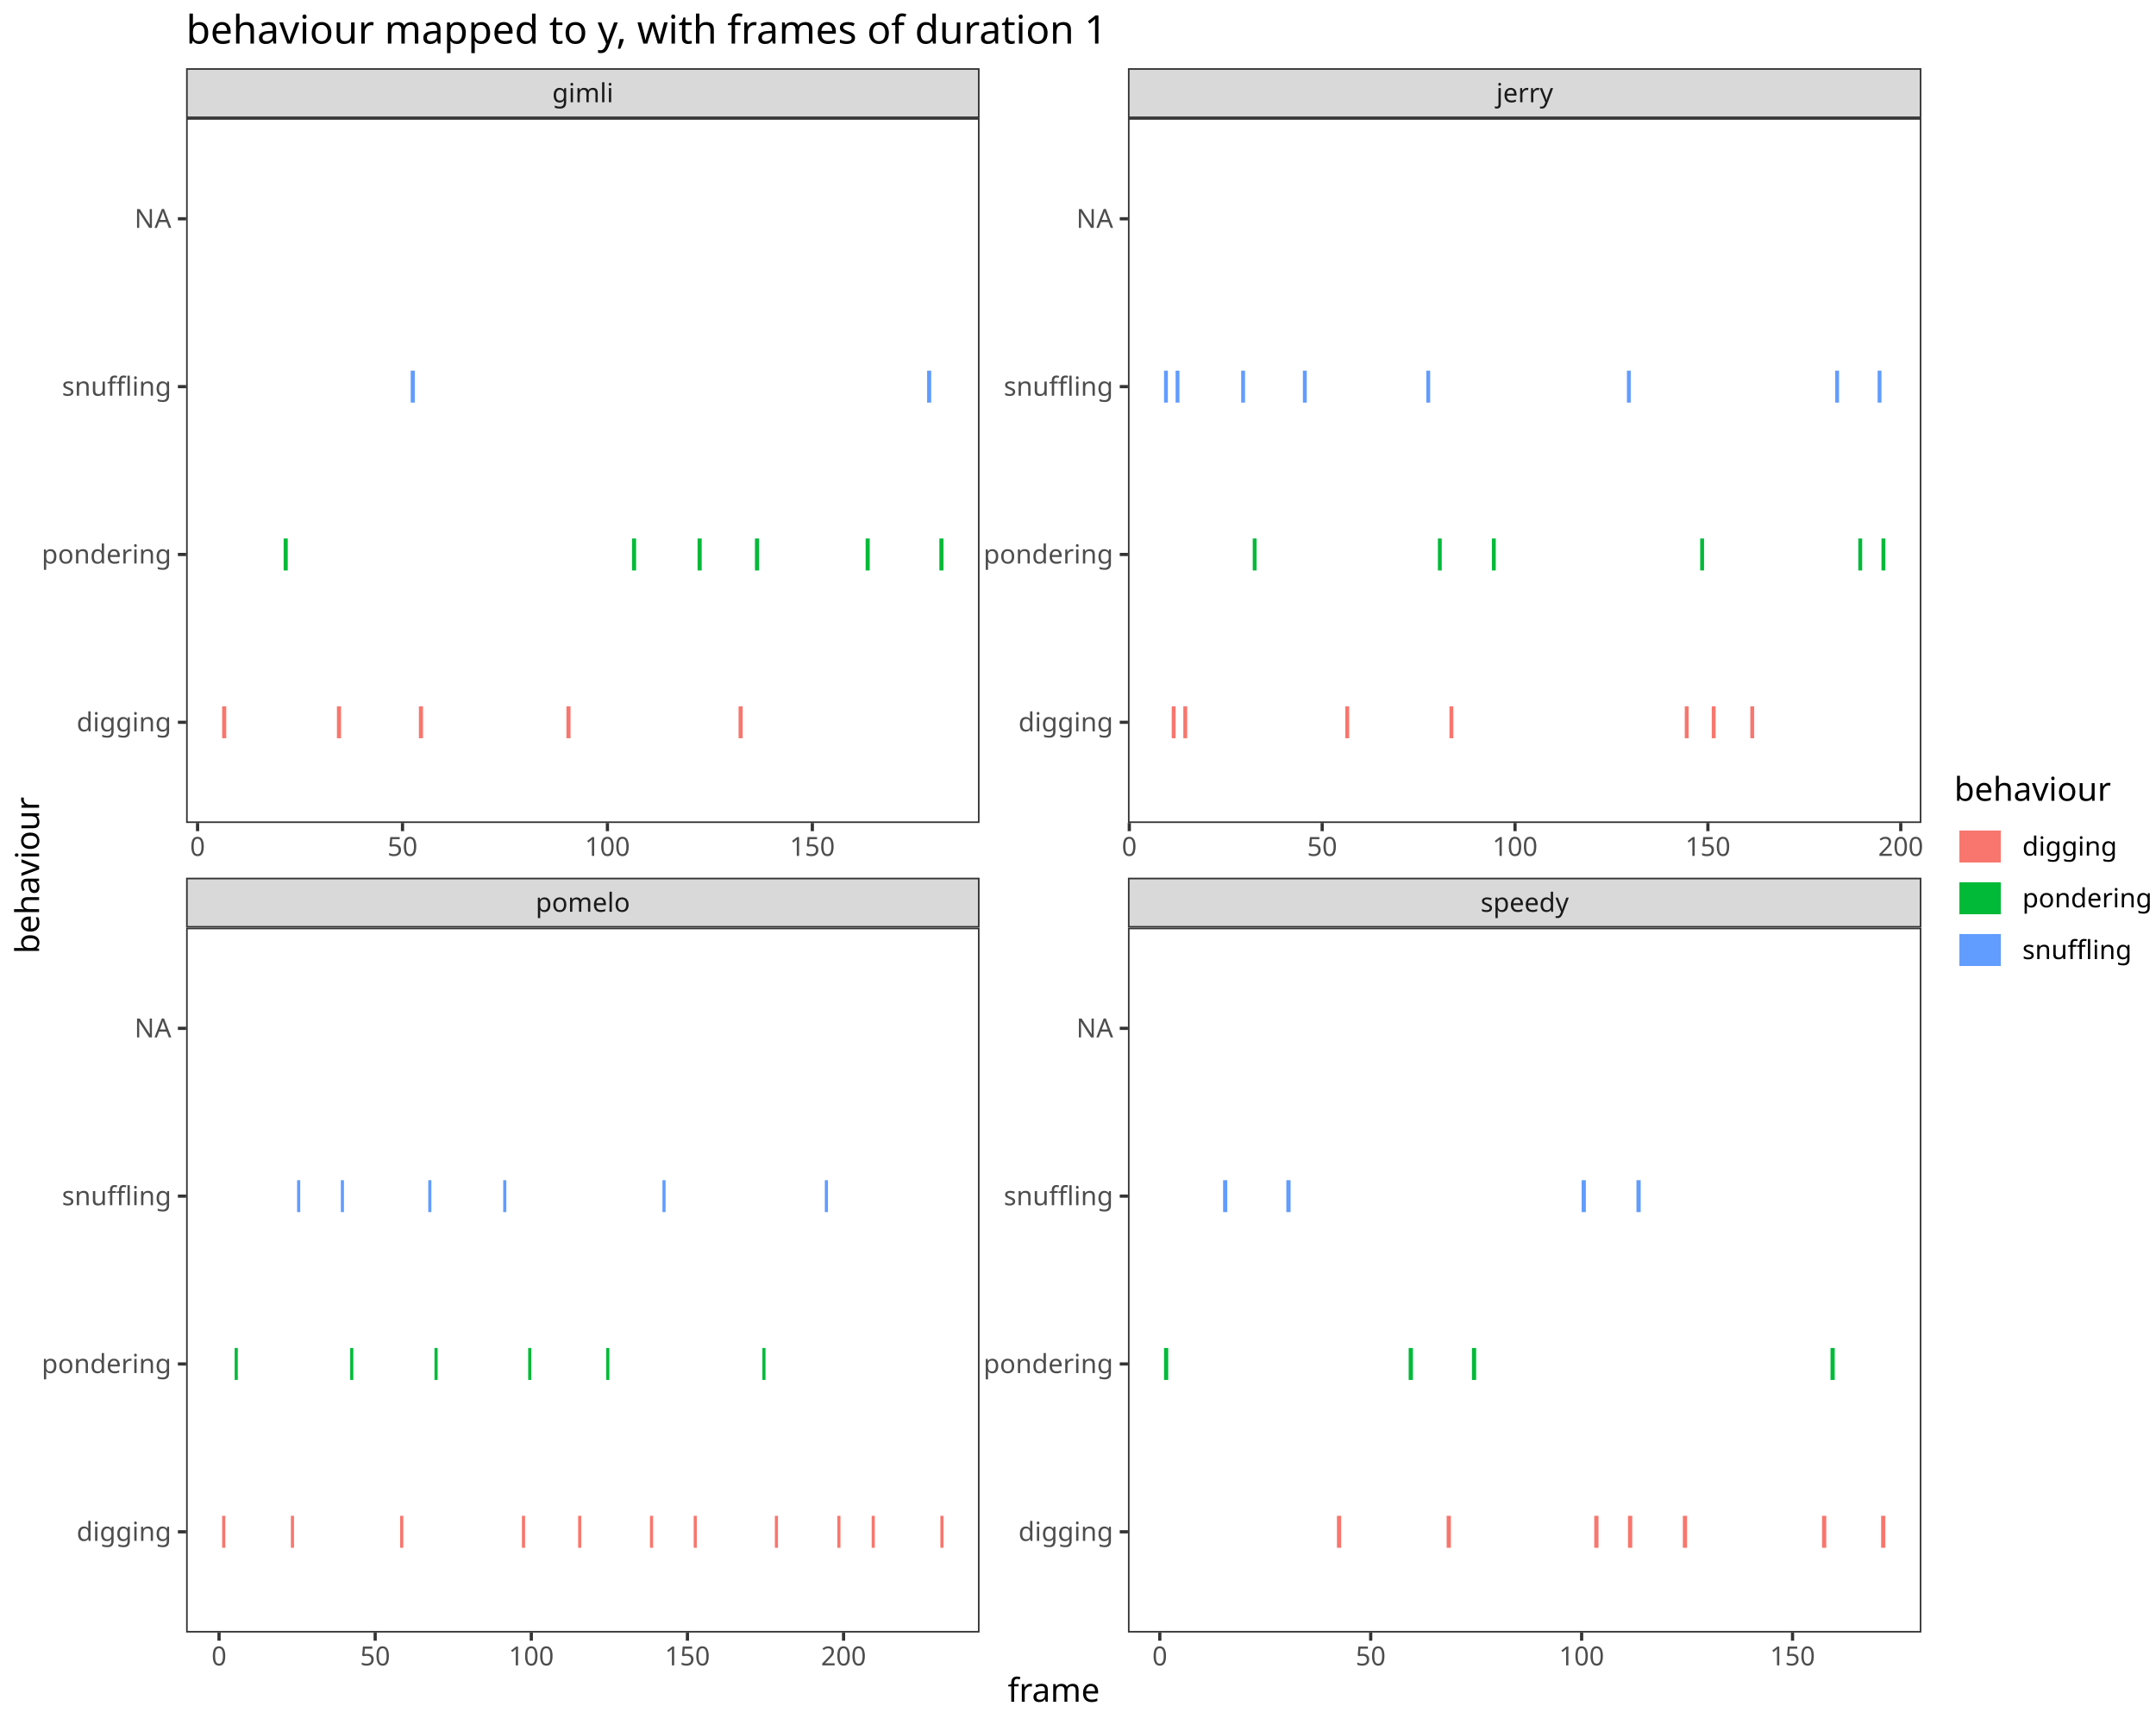
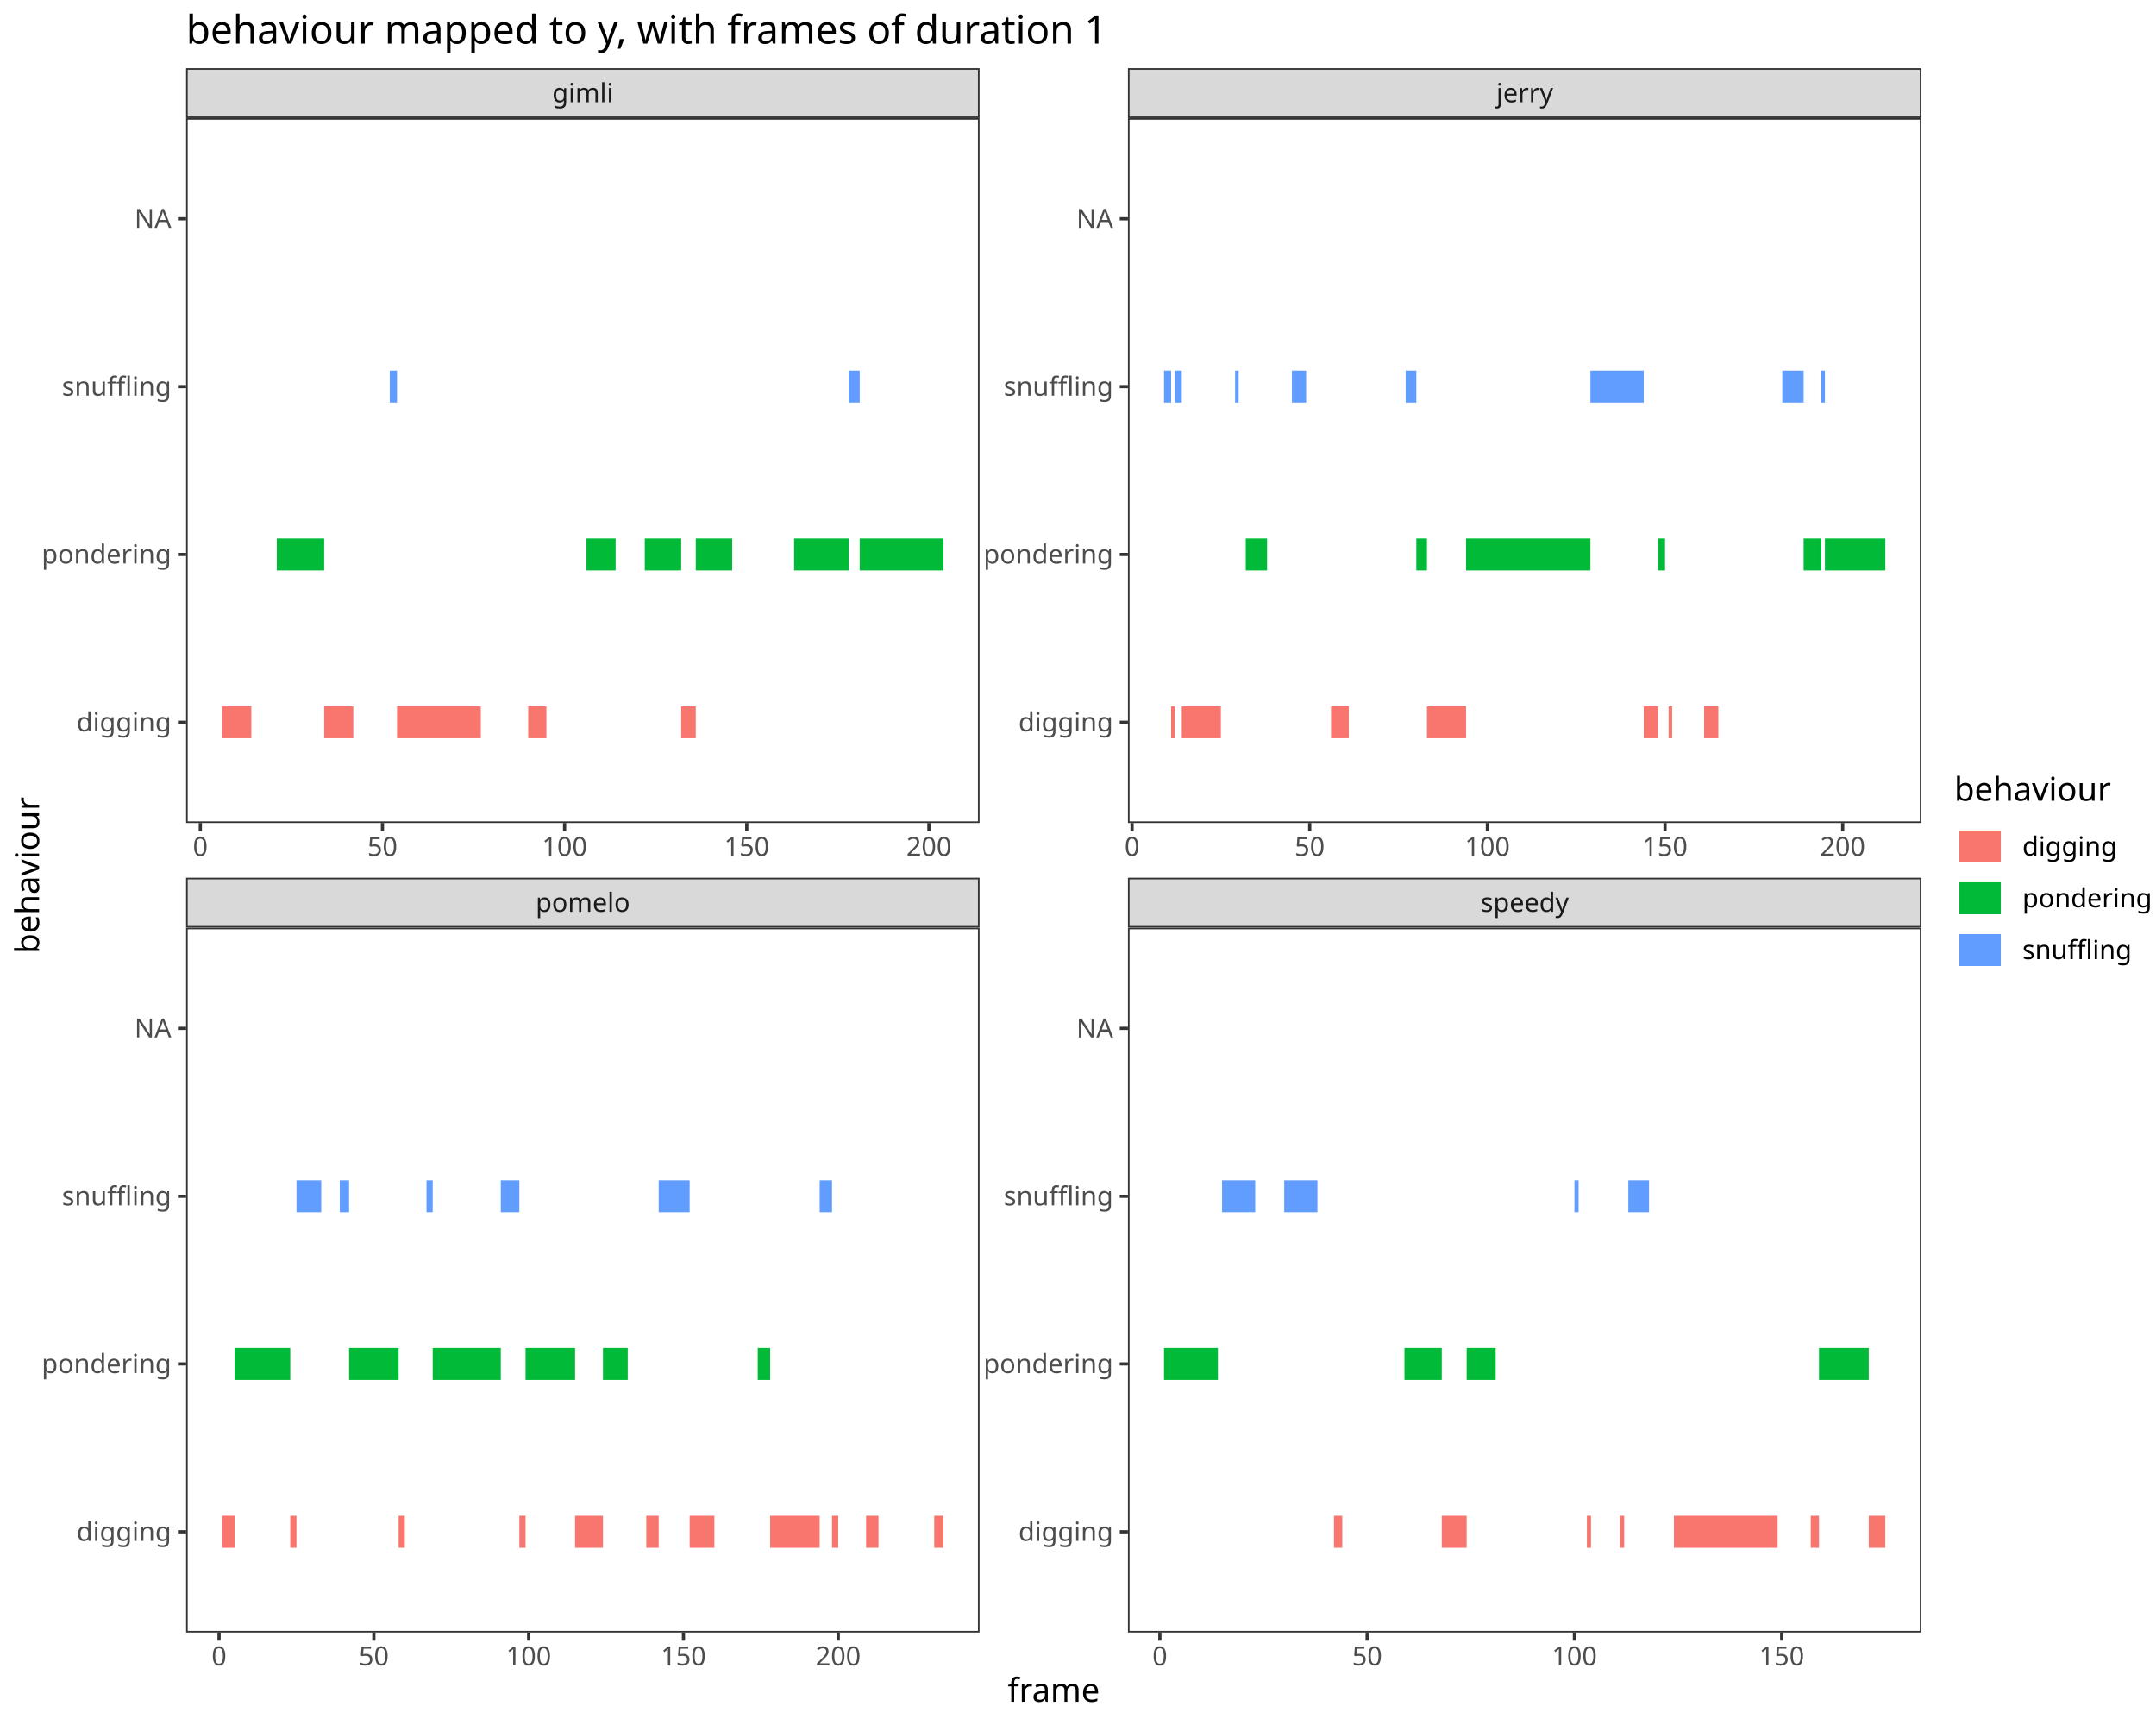
<svg xmlns="http://www.w3.org/2000/svg" class="svglite" data-engine-version="2.0" width="720.00pt" height="576.00pt" viewBox="0 0 720.00 576.00">
  <defs>
    <style type="text/css">
    .svglite line, .svglite polyline, .svglite polygon, .svglite path, .svglite rect, .svglite circle {
      fill: none;
      stroke: #000000;
      stroke-linecap: round;
      stroke-linejoin: round;
      stroke-miterlimit: 10.00;
    }
  </style>
  </defs>
  <rect width="100%" height="100%" style="stroke: none; fill: #FFFFFF;" />
  <defs>
    <clipPath id="cpMC4wMHw3MjAuMDB8MC4wMHw1NzYuMDA=">
      <rect x="0.00" y="0.00" width="720.00" height="576.00" />
    </clipPath>
  </defs>
  <g clip-path="url(#cpMC4wMHw3MjAuMDB8MC4wMHw1NzYuMDA=)">
-     <rect x="0.00" y="0.00" width="720.00" height="576.00" style="stroke-width: 1.07; stroke: #FFFFFF; fill: #FFFFFF;" />
+     <rect x="0" y="0.00" width="720.00" height="576.00" style="stroke-width: 1.07; stroke: #FFFFFF; fill: #FFFFFF;" />
  </g>
  <defs>
    <clipPath id="cpNjIuMTV8MzI3LjEyfDM5LjQzfDI3NC44MA==">
      <rect x="62.15" y="39.43" width="264.97" height="235.37" />
    </clipPath>
  </defs>
  <g clip-path="url(#cpNjIuMTV8MzI3LjEyfDM5LjQzfDI3NC44MA==)">
    <rect x="62.15" y="39.43" width="264.97" height="235.37" style="stroke-width: 1.07; stroke: none; fill: #FFFFFF;" />
-     <line x1="74.19" y1="241.18" x2="75.56" y2="241.18" style="stroke-width: 10.67; stroke: #F8766D; stroke-linecap: butt;" />
-     <line x1="112.52" y1="241.18" x2="113.89" y2="241.18" style="stroke-width: 10.67; stroke: #F8766D; stroke-linecap: butt;" />
-     <line x1="139.89" y1="241.18" x2="141.26" y2="241.18" style="stroke-width: 10.67; stroke: #F8766D; stroke-linecap: butt;" />
-     <line x1="189.16" y1="241.18" x2="190.53" y2="241.18" style="stroke-width: 10.67; stroke: #F8766D; stroke-linecap: butt;" />
-     <line x1="246.65" y1="241.18" x2="248.02" y2="241.18" style="stroke-width: 10.67; stroke: #F8766D; stroke-linecap: butt;" />
-     <line x1="94.72" y1="185.14" x2="96.09" y2="185.14" style="stroke-width: 10.67; stroke: #00BA38; stroke-linecap: butt;" />
-     <line x1="211.06" y1="185.14" x2="212.43" y2="185.14" style="stroke-width: 10.67; stroke: #00BA38; stroke-linecap: butt;" />
-     <line x1="232.96" y1="185.14" x2="234.33" y2="185.14" style="stroke-width: 10.67; stroke: #00BA38; stroke-linecap: butt;" />
-     <line x1="252.12" y1="185.14" x2="253.49" y2="185.14" style="stroke-width: 10.67; stroke: #00BA38; stroke-linecap: butt;" />
-     <line x1="289.08" y1="185.14" x2="290.44" y2="185.14" style="stroke-width: 10.67; stroke: #00BA38; stroke-linecap: butt;" />
-     <line x1="313.71" y1="185.14" x2="315.08" y2="185.14" style="stroke-width: 10.67; stroke: #00BA38; stroke-linecap: butt;" />
-     <line x1="137.15" y1="129.10" x2="138.52" y2="129.10" style="stroke-width: 10.67; stroke: #619CFF; stroke-linecap: butt;" />
-     <line x1="309.61" y1="129.10" x2="310.97" y2="129.10" style="stroke-width: 10.67; stroke: #619CFF; stroke-linecap: butt;" />
+     <line x1="74.19" y1="241.18" x2="83.93" y2="241.18" style="stroke-width: 10.67; stroke: #F8766D; stroke-linecap: butt;" />
+     <line x1="108.26" y1="241.18" x2="117.99" y2="241.18" style="stroke-width: 10.67; stroke: #F8766D; stroke-linecap: butt;" />
+     <line x1="132.59" y1="241.18" x2="160.57" y2="241.18" style="stroke-width: 10.67; stroke: #F8766D; stroke-linecap: butt;" />
+     <line x1="176.39" y1="241.18" x2="182.47" y2="241.18" style="stroke-width: 10.67; stroke: #F8766D; stroke-linecap: butt;" />
+     <line x1="227.49" y1="241.18" x2="232.35" y2="241.18" style="stroke-width: 10.67; stroke: #F8766D; stroke-linecap: butt;" />
+     <line x1="92.44" y1="185.14" x2="108.26" y2="185.14" style="stroke-width: 10.67; stroke: #00BA38; stroke-linecap: butt;" />
+     <line x1="195.85" y1="185.14" x2="205.59" y2="185.14" style="stroke-width: 10.67; stroke: #00BA38; stroke-linecap: butt;" />
+     <line x1="215.32" y1="185.14" x2="227.49" y2="185.14" style="stroke-width: 10.67; stroke: #00BA38; stroke-linecap: butt;" />
+     <line x1="232.35" y1="185.14" x2="244.52" y2="185.14" style="stroke-width: 10.67; stroke: #00BA38; stroke-linecap: butt;" />
+     <line x1="265.20" y1="185.14" x2="283.45" y2="185.14" style="stroke-width: 10.67; stroke: #00BA38; stroke-linecap: butt;" />
+     <line x1="287.10" y1="185.14" x2="315.08" y2="185.14" style="stroke-width: 10.67; stroke: #00BA38; stroke-linecap: butt;" />
+     <line x1="130.16" y1="129.10" x2="132.59" y2="129.10" style="stroke-width: 10.67; stroke: #619CFF; stroke-linecap: butt;" />
+     <line x1="283.45" y1="129.10" x2="287.10" y2="129.10" style="stroke-width: 10.67; stroke: #619CFF; stroke-linecap: butt;" />
    <rect x="62.15" y="39.43" width="264.97" height="235.37" style="stroke-width: 1.07; stroke: #333333;" />
  </g>
  <g clip-path="url(#cpMC4wMHw3MjAuMDB8MC4wMHw1NzYuMDA=)">
</g>
  <defs>
    <clipPath id="cpNjIuMTV8MzI3LjEyfDMwOS43NXw1NDUuMTE=">
      <rect x="62.15" y="309.75" width="264.97" height="235.37" />
    </clipPath>
  </defs>
  <g clip-path="url(#cpNjIuMTV8MzI3LjEyfDMwOS43NXw1NDUuMTE=)">
    <rect x="62.15" y="309.75" width="264.97" height="235.37" style="stroke-width: 1.07; stroke: none; fill: #FFFFFF;" />
-     <line x1="74.19" y1="511.49" x2="75.24" y2="511.49" style="stroke-width: 10.67; stroke: #F8766D; stroke-linecap: butt;" />
-     <line x1="97.14" y1="511.49" x2="98.18" y2="511.49" style="stroke-width: 10.67; stroke: #F8766D; stroke-linecap: butt;" />
-     <line x1="133.63" y1="511.49" x2="134.68" y2="511.49" style="stroke-width: 10.67; stroke: #F8766D; stroke-linecap: butt;" />
-     <line x1="174.30" y1="511.49" x2="175.35" y2="511.49" style="stroke-width: 10.67; stroke: #F8766D; stroke-linecap: butt;" />
-     <line x1="193.07" y1="511.49" x2="194.12" y2="511.49" style="stroke-width: 10.67; stroke: #F8766D; stroke-linecap: butt;" />
-     <line x1="217.06" y1="511.49" x2="218.10" y2="511.49" style="stroke-width: 10.67; stroke: #F8766D; stroke-linecap: butt;" />
-     <line x1="231.66" y1="511.49" x2="232.70" y2="511.49" style="stroke-width: 10.67; stroke: #F8766D; stroke-linecap: butt;" />
-     <line x1="258.77" y1="511.49" x2="259.81" y2="511.49" style="stroke-width: 10.67; stroke: #F8766D; stroke-linecap: butt;" />
-     <line x1="279.63" y1="511.49" x2="280.67" y2="511.49" style="stroke-width: 10.67; stroke: #F8766D; stroke-linecap: butt;" />
-     <line x1="291.10" y1="511.49" x2="292.14" y2="511.49" style="stroke-width: 10.67; stroke: #F8766D; stroke-linecap: butt;" />
-     <line x1="314.04" y1="511.49" x2="315.08" y2="511.49" style="stroke-width: 10.67; stroke: #F8766D; stroke-linecap: butt;" />
-     <line x1="78.37" y1="455.45" x2="79.41" y2="455.45" style="stroke-width: 10.67; stroke: #00BA38; stroke-linecap: butt;" />
-     <line x1="116.95" y1="455.45" x2="117.99" y2="455.45" style="stroke-width: 10.67; stroke: #00BA38; stroke-linecap: butt;" />
-     <line x1="145.10" y1="455.45" x2="146.15" y2="455.45" style="stroke-width: 10.67; stroke: #00BA38; stroke-linecap: butt;" />
-     <line x1="176.39" y1="455.45" x2="177.43" y2="455.45" style="stroke-width: 10.67; stroke: #00BA38; stroke-linecap: butt;" />
-     <line x1="202.46" y1="455.45" x2="203.50" y2="455.45" style="stroke-width: 10.67; stroke: #00BA38; stroke-linecap: butt;" />
-     <line x1="254.60" y1="455.45" x2="255.64" y2="455.45" style="stroke-width: 10.67; stroke: #00BA38; stroke-linecap: butt;" />
-     <line x1="99.22" y1="399.41" x2="100.26" y2="399.41" style="stroke-width: 10.67; stroke: #619CFF; stroke-linecap: butt;" />
-     <line x1="113.82" y1="399.41" x2="114.86" y2="399.41" style="stroke-width: 10.67; stroke: #619CFF; stroke-linecap: butt;" />
-     <line x1="143.02" y1="399.41" x2="144.06" y2="399.41" style="stroke-width: 10.67; stroke: #619CFF; stroke-linecap: butt;" />
-     <line x1="168.05" y1="399.41" x2="169.09" y2="399.41" style="stroke-width: 10.67; stroke: #619CFF; stroke-linecap: butt;" />
-     <line x1="221.23" y1="399.41" x2="222.27" y2="399.41" style="stroke-width: 10.67; stroke: #619CFF; stroke-linecap: butt;" />
-     <line x1="275.45" y1="399.41" x2="276.50" y2="399.41" style="stroke-width: 10.67; stroke: #619CFF; stroke-linecap: butt;" />
+     <line x1="74.19" y1="511.49" x2="78.33" y2="511.49" style="stroke-width: 10.67; stroke: #F8766D; stroke-linecap: butt;" />
+     <line x1="96.94" y1="511.49" x2="99.01" y2="511.49" style="stroke-width: 10.67; stroke: #F8766D; stroke-linecap: butt;" />
+     <line x1="133.12" y1="511.49" x2="135.19" y2="511.49" style="stroke-width: 10.67; stroke: #F8766D; stroke-linecap: butt;" />
+     <line x1="173.44" y1="511.49" x2="175.51" y2="511.49" style="stroke-width: 10.67; stroke: #F8766D; stroke-linecap: butt;" />
+     <line x1="192.05" y1="511.49" x2="201.36" y2="511.49" style="stroke-width: 10.67; stroke: #F8766D; stroke-linecap: butt;" />
+     <line x1="215.83" y1="511.49" x2="219.97" y2="511.49" style="stroke-width: 10.67; stroke: #F8766D; stroke-linecap: butt;" />
+     <line x1="230.31" y1="511.49" x2="238.58" y2="511.49" style="stroke-width: 10.67; stroke: #F8766D; stroke-linecap: butt;" />
+     <line x1="257.19" y1="511.49" x2="273.73" y2="511.49" style="stroke-width: 10.67; stroke: #F8766D; stroke-linecap: butt;" />
+     <line x1="277.86" y1="511.49" x2="279.93" y2="511.49" style="stroke-width: 10.67; stroke: #F8766D; stroke-linecap: butt;" />
+     <line x1="289.23" y1="511.49" x2="293.37" y2="511.49" style="stroke-width: 10.67; stroke: #F8766D; stroke-linecap: butt;" />
+     <line x1="311.98" y1="511.49" x2="315.08" y2="511.49" style="stroke-width: 10.67; stroke: #F8766D; stroke-linecap: butt;" />
+     <line x1="78.33" y1="455.45" x2="96.94" y2="455.45" style="stroke-width: 10.67; stroke: #00BA38; stroke-linecap: butt;" />
+     <line x1="116.58" y1="455.45" x2="133.12" y2="455.45" style="stroke-width: 10.67; stroke: #00BA38; stroke-linecap: butt;" />
+     <line x1="144.50" y1="455.45" x2="167.24" y2="455.45" style="stroke-width: 10.67; stroke: #00BA38; stroke-linecap: butt;" />
+     <line x1="175.51" y1="455.45" x2="192.05" y2="455.45" style="stroke-width: 10.67; stroke: #00BA38; stroke-linecap: butt;" />
+     <line x1="201.36" y1="455.45" x2="209.63" y2="455.45" style="stroke-width: 10.67; stroke: #00BA38; stroke-linecap: butt;" />
+     <line x1="253.05" y1="455.45" x2="257.19" y2="455.45" style="stroke-width: 10.67; stroke: #00BA38; stroke-linecap: butt;" />
+     <line x1="99.01" y1="399.41" x2="107.28" y2="399.41" style="stroke-width: 10.67; stroke: #619CFF; stroke-linecap: butt;" />
+     <line x1="113.48" y1="399.41" x2="116.58" y2="399.41" style="stroke-width: 10.67; stroke: #619CFF; stroke-linecap: butt;" />
+     <line x1="142.43" y1="399.41" x2="144.50" y2="399.41" style="stroke-width: 10.67; stroke: #619CFF; stroke-linecap: butt;" />
+     <line x1="167.24" y1="399.41" x2="173.44" y2="399.41" style="stroke-width: 10.67; stroke: #619CFF; stroke-linecap: butt;" />
+     <line x1="219.97" y1="399.41" x2="230.31" y2="399.41" style="stroke-width: 10.67; stroke: #619CFF; stroke-linecap: butt;" />
+     <line x1="273.73" y1="399.41" x2="277.86" y2="399.41" style="stroke-width: 10.67; stroke: #619CFF; stroke-linecap: butt;" />
    <rect x="62.15" y="309.75" width="264.97" height="235.37" style="stroke-width: 1.07; stroke: #333333;" />
  </g>
  <g clip-path="url(#cpMC4wMHw3MjAuMDB8MC4wMHw1NzYuMDA=)">
</g>
  <defs>
    <clipPath id="cpMzc2LjY4fDY0MS42NnwzOS40M3wyNzQuODA=">
      <rect x="376.68" y="39.43" width="264.97" height="235.37" />
    </clipPath>
  </defs>
  <g clip-path="url(#cpMzc2LjY4fDY0MS42NnwzOS40M3wyNzQuODA=)">
    <rect x="376.68" y="39.43" width="264.97" height="235.37" style="stroke-width: 1.07; stroke: none; fill: #FFFFFF;" />
-     <line x1="391.30" y1="241.18" x2="392.59" y2="241.18" style="stroke-width: 10.67; stroke: #F8766D; stroke-linecap: butt;" />
-     <line x1="395.17" y1="241.18" x2="396.46" y2="241.18" style="stroke-width: 10.67; stroke: #F8766D; stroke-linecap: butt;" />
-     <line x1="449.27" y1="241.18" x2="450.56" y2="241.18" style="stroke-width: 10.67; stroke: #F8766D; stroke-linecap: butt;" />
-     <line x1="484.05" y1="241.18" x2="485.34" y2="241.18" style="stroke-width: 10.67; stroke: #F8766D; stroke-linecap: butt;" />
-     <line x1="562.63" y1="241.18" x2="563.92" y2="241.18" style="stroke-width: 10.67; stroke: #F8766D; stroke-linecap: butt;" />
-     <line x1="571.64" y1="241.18" x2="572.93" y2="241.18" style="stroke-width: 10.67; stroke: #F8766D; stroke-linecap: butt;" />
-     <line x1="584.53" y1="241.18" x2="585.81" y2="241.18" style="stroke-width: 10.67; stroke: #F8766D; stroke-linecap: butt;" />
-     <line x1="418.35" y1="185.14" x2="419.64" y2="185.14" style="stroke-width: 10.67; stroke: #00BA38; stroke-linecap: butt;" />
-     <line x1="480.19" y1="185.14" x2="481.47" y2="185.14" style="stroke-width: 10.67; stroke: #00BA38; stroke-linecap: butt;" />
-     <line x1="498.22" y1="185.14" x2="499.51" y2="185.14" style="stroke-width: 10.67; stroke: #00BA38; stroke-linecap: butt;" />
-     <line x1="567.78" y1="185.14" x2="569.07" y2="185.14" style="stroke-width: 10.67; stroke: #00BA38; stroke-linecap: butt;" />
-     <line x1="620.59" y1="185.14" x2="621.88" y2="185.14" style="stroke-width: 10.67; stroke: #00BA38; stroke-linecap: butt;" />
-     <line x1="628.32" y1="185.14" x2="629.61" y2="185.14" style="stroke-width: 10.67; stroke: #00BA38; stroke-linecap: butt;" />
-     <line x1="388.73" y1="129.10" x2="390.01" y2="129.10" style="stroke-width: 10.67; stroke: #619CFF; stroke-linecap: butt;" />
-     <line x1="392.59" y1="129.10" x2="393.88" y2="129.10" style="stroke-width: 10.67; stroke: #619CFF; stroke-linecap: butt;" />
-     <line x1="414.49" y1="129.10" x2="415.78" y2="129.10" style="stroke-width: 10.67; stroke: #619CFF; stroke-linecap: butt;" />
-     <line x1="435.10" y1="129.10" x2="436.39" y2="129.10" style="stroke-width: 10.67; stroke: #619CFF; stroke-linecap: butt;" />
-     <line x1="476.32" y1="129.10" x2="477.61" y2="129.10" style="stroke-width: 10.67; stroke: #619CFF; stroke-linecap: butt;" />
-     <line x1="543.31" y1="129.10" x2="544.59" y2="129.10" style="stroke-width: 10.67; stroke: #619CFF; stroke-linecap: butt;" />
-     <line x1="612.87" y1="129.10" x2="614.15" y2="129.10" style="stroke-width: 10.67; stroke: #619CFF; stroke-linecap: butt;" />
-     <line x1="627.04" y1="129.10" x2="628.32" y2="129.10" style="stroke-width: 10.67; stroke: #619CFF; stroke-linecap: butt;" />
+     <line x1="391.10" y1="241.18" x2="392.29" y2="241.18" style="stroke-width: 10.67; stroke: #F8766D; stroke-linecap: butt;" />
+     <line x1="394.66" y1="241.18" x2="407.71" y2="241.18" style="stroke-width: 10.67; stroke: #F8766D; stroke-linecap: butt;" />
+     <line x1="444.50" y1="241.18" x2="450.43" y2="241.18" style="stroke-width: 10.67; stroke: #F8766D; stroke-linecap: butt;" />
+     <line x1="476.54" y1="241.18" x2="489.59" y2="241.18" style="stroke-width: 10.67; stroke: #F8766D; stroke-linecap: butt;" />
+     <line x1="548.92" y1="241.18" x2="553.67" y2="241.18" style="stroke-width: 10.67; stroke: #F8766D; stroke-linecap: butt;" />
+     <line x1="557.23" y1="241.18" x2="558.41" y2="241.18" style="stroke-width: 10.67; stroke: #F8766D; stroke-linecap: butt;" />
+     <line x1="569.09" y1="241.18" x2="573.84" y2="241.18" style="stroke-width: 10.67; stroke: #F8766D; stroke-linecap: butt;" />
+     <line x1="416.02" y1="185.14" x2="423.14" y2="185.14" style="stroke-width: 10.67; stroke: #00BA38; stroke-linecap: butt;" />
+     <line x1="472.98" y1="185.14" x2="476.54" y2="185.14" style="stroke-width: 10.67; stroke: #00BA38; stroke-linecap: butt;" />
+     <line x1="489.59" y1="185.14" x2="531.12" y2="185.14" style="stroke-width: 10.67; stroke: #00BA38; stroke-linecap: butt;" />
+     <line x1="553.67" y1="185.14" x2="556.04" y2="185.14" style="stroke-width: 10.67; stroke: #00BA38; stroke-linecap: butt;" />
+     <line x1="602.32" y1="185.14" x2="608.25" y2="185.14" style="stroke-width: 10.67; stroke: #00BA38; stroke-linecap: butt;" />
+     <line x1="609.44" y1="185.14" x2="629.61" y2="185.14" style="stroke-width: 10.67; stroke: #00BA38; stroke-linecap: butt;" />
+     <line x1="388.73" y1="129.10" x2="391.10" y2="129.10" style="stroke-width: 10.67; stroke: #619CFF; stroke-linecap: butt;" />
+     <line x1="392.29" y1="129.10" x2="394.66" y2="129.10" style="stroke-width: 10.67; stroke: #619CFF; stroke-linecap: butt;" />
+     <line x1="412.46" y1="129.10" x2="413.65" y2="129.10" style="stroke-width: 10.67; stroke: #619CFF; stroke-linecap: butt;" />
+     <line x1="431.44" y1="129.10" x2="436.19" y2="129.10" style="stroke-width: 10.67; stroke: #619CFF; stroke-linecap: butt;" />
+     <line x1="469.42" y1="129.10" x2="472.98" y2="129.10" style="stroke-width: 10.67; stroke: #619CFF; stroke-linecap: butt;" />
+     <line x1="531.12" y1="129.10" x2="548.92" y2="129.10" style="stroke-width: 10.67; stroke: #619CFF; stroke-linecap: butt;" />
+     <line x1="595.20" y1="129.10" x2="602.32" y2="129.10" style="stroke-width: 10.67; stroke: #619CFF; stroke-linecap: butt;" />
+     <line x1="608.25" y1="129.10" x2="609.44" y2="129.10" style="stroke-width: 10.67; stroke: #619CFF; stroke-linecap: butt;" />
    <rect x="376.68" y="39.43" width="264.97" height="235.37" style="stroke-width: 1.07; stroke: #333333;" />
  </g>
  <g clip-path="url(#cpMC4wMHw3MjAuMDB8MC4wMHw1NzYuMDA=)">
</g>
  <defs>
    <clipPath id="cpMzc2LjY4fDY0MS42NnwzMDkuNzV8NTQ1LjEx">
      <rect x="376.68" y="309.75" width="264.97" height="235.37" />
    </clipPath>
  </defs>
  <g clip-path="url(#cpMzc2LjY4fDY0MS42NnwzMDkuNzV8NTQ1LjEx)">
    <rect x="376.68" y="309.75" width="264.97" height="235.37" style="stroke-width: 1.07; stroke: none; fill: #FFFFFF;" />
-     <line x1="446.48" y1="511.49" x2="447.89" y2="511.49" style="stroke-width: 10.67; stroke: #F8766D; stroke-linecap: butt;" />
-     <line x1="483.11" y1="511.49" x2="484.52" y2="511.49" style="stroke-width: 10.67; stroke: #F8766D; stroke-linecap: butt;" />
-     <line x1="532.41" y1="511.49" x2="533.82" y2="511.49" style="stroke-width: 10.67; stroke: #F8766D; stroke-linecap: butt;" />
-     <line x1="543.68" y1="511.49" x2="545.09" y2="511.49" style="stroke-width: 10.67; stroke: #F8766D; stroke-linecap: butt;" />
-     <line x1="561.99" y1="511.49" x2="563.40" y2="511.49" style="stroke-width: 10.67; stroke: #F8766D; stroke-linecap: butt;" />
-     <line x1="608.48" y1="511.49" x2="609.89" y2="511.49" style="stroke-width: 10.67; stroke: #F8766D; stroke-linecap: butt;" />
-     <line x1="628.20" y1="511.49" x2="629.61" y2="511.49" style="stroke-width: 10.67; stroke: #F8766D; stroke-linecap: butt;" />
-     <line x1="388.73" y1="455.45" x2="390.13" y2="455.45" style="stroke-width: 10.67; stroke: #00BA38; stroke-linecap: butt;" />
-     <line x1="470.43" y1="455.45" x2="471.84" y2="455.45" style="stroke-width: 10.67; stroke: #00BA38; stroke-linecap: butt;" />
-     <line x1="491.56" y1="455.45" x2="492.97" y2="455.45" style="stroke-width: 10.67; stroke: #00BA38; stroke-linecap: butt;" />
-     <line x1="611.30" y1="455.45" x2="612.71" y2="455.45" style="stroke-width: 10.67; stroke: #00BA38; stroke-linecap: butt;" />
-     <line x1="408.45" y1="399.41" x2="409.86" y2="399.41" style="stroke-width: 10.67; stroke: #619CFF; stroke-linecap: butt;" />
-     <line x1="429.58" y1="399.41" x2="430.99" y2="399.41" style="stroke-width: 10.67; stroke: #619CFF; stroke-linecap: butt;" />
-     <line x1="528.19" y1="399.41" x2="529.60" y2="399.41" style="stroke-width: 10.67; stroke: #619CFF; stroke-linecap: butt;" />
-     <line x1="546.50" y1="399.41" x2="547.91" y2="399.41" style="stroke-width: 10.67; stroke: #619CFF; stroke-linecap: butt;" />
+     <line x1="445.49" y1="511.49" x2="448.26" y2="511.49" style="stroke-width: 10.67; stroke: #F8766D; stroke-linecap: butt;" />
+     <line x1="481.48" y1="511.49" x2="489.79" y2="511.49" style="stroke-width: 10.67; stroke: #F8766D; stroke-linecap: butt;" />
+     <line x1="529.94" y1="511.49" x2="531.32" y2="511.49" style="stroke-width: 10.67; stroke: #F8766D; stroke-linecap: butt;" />
+     <line x1="541.01" y1="511.49" x2="542.39" y2="511.49" style="stroke-width: 10.67; stroke: #F8766D; stroke-linecap: butt;" />
+     <line x1="559.01" y1="511.49" x2="593.62" y2="511.49" style="stroke-width: 10.67; stroke: #F8766D; stroke-linecap: butt;" />
+     <line x1="604.69" y1="511.49" x2="607.46" y2="511.49" style="stroke-width: 10.67; stroke: #F8766D; stroke-linecap: butt;" />
+     <line x1="624.07" y1="511.49" x2="629.61" y2="511.49" style="stroke-width: 10.67; stroke: #F8766D; stroke-linecap: butt;" />
+     <line x1="388.73" y1="455.45" x2="406.72" y2="455.45" style="stroke-width: 10.67; stroke: #00BA38; stroke-linecap: butt;" />
+     <line x1="469.02" y1="455.45" x2="481.48" y2="455.45" style="stroke-width: 10.67; stroke: #00BA38; stroke-linecap: butt;" />
+     <line x1="489.79" y1="455.45" x2="499.48" y2="455.45" style="stroke-width: 10.67; stroke: #00BA38; stroke-linecap: butt;" />
+     <line x1="607.46" y1="455.45" x2="624.07" y2="455.45" style="stroke-width: 10.67; stroke: #00BA38; stroke-linecap: butt;" />
+     <line x1="408.11" y1="399.41" x2="419.18" y2="399.41" style="stroke-width: 10.67; stroke: #619CFF; stroke-linecap: butt;" />
+     <line x1="428.87" y1="399.41" x2="439.95" y2="399.41" style="stroke-width: 10.67; stroke: #619CFF; stroke-linecap: butt;" />
+     <line x1="525.78" y1="399.41" x2="527.17" y2="399.41" style="stroke-width: 10.67; stroke: #619CFF; stroke-linecap: butt;" />
+     <line x1="543.78" y1="399.41" x2="550.70" y2="399.41" style="stroke-width: 10.67; stroke: #619CFF; stroke-linecap: butt;" />
    <rect x="376.68" y="309.75" width="264.97" height="235.37" style="stroke-width: 1.07; stroke: #333333;" />
  </g>
  <g clip-path="url(#cpMC4wMHw3MjAuMDB8MC4wMHw1NzYuMDA=)">
</g>
  <defs>
    <clipPath id="cpNjIuMTV8MzI3LjEyfDI5My4wOXwzMDkuNzU=">
      <rect x="62.15" y="293.09" width="264.97" height="16.65" />
    </clipPath>
  </defs>
  <g clip-path="url(#cpNjIuMTV8MzI3LjEyfDI5My4wOXwzMDkuNzU=)">
    <rect x="62.15" y="293.09" width="264.97" height="16.65" style="stroke-width: 1.07; stroke: #333333; fill: #D9D9D9;" />
    <text x="194.64" y="304.45" text-anchor="middle" style="font-size: 8.80px; fill: #1A1A1A; font-family: sans;" textLength="28.87px" lengthAdjust="spacingAndGlyphs">pomelo</text>
  </g>
  <g clip-path="url(#cpMC4wMHw3MjAuMDB8MC4wMHw1NzYuMDA=)">
</g>
  <defs>
    <clipPath id="cpMzc2LjY4fDY0MS42NnwyOTMuMDl8MzA5Ljc1">
      <rect x="376.68" y="293.09" width="264.97" height="16.65" />
    </clipPath>
  </defs>
  <g clip-path="url(#cpMzc2LjY4fDY0MS42NnwyOTMuMDl8MzA5Ljc1)">
    <rect x="376.68" y="293.09" width="264.97" height="16.65" style="stroke-width: 1.07; stroke: #333333; fill: #D9D9D9;" />
    <text x="509.17" y="304.45" text-anchor="middle" style="font-size: 8.80px; fill: #1A1A1A; font-family: sans;" textLength="28.39px" lengthAdjust="spacingAndGlyphs">speedy</text>
  </g>
  <g clip-path="url(#cpMC4wMHw3MjAuMDB8MC4wMHw1NzYuMDA=)">
</g>
  <defs>
    <clipPath id="cpNjIuMTV8MzI3LjEyfDIyLjc4fDM5LjQz">
      <rect x="62.15" y="22.78" width="264.97" height="16.65" />
    </clipPath>
  </defs>
  <g clip-path="url(#cpNjIuMTV8MzI3LjEyfDIyLjc4fDM5LjQz)">
    <rect x="62.15" y="22.78" width="264.97" height="16.65" style="stroke-width: 1.07; stroke: #333333; fill: #D9D9D9;" />
    <text x="194.64" y="34.14" text-anchor="middle" style="font-size: 8.80px; fill: #1A1A1A; font-family: sans;" textLength="18.09px" lengthAdjust="spacingAndGlyphs">gimli</text>
  </g>
  <g clip-path="url(#cpMC4wMHw3MjAuMDB8MC4wMHw1NzYuMDA=)">
</g>
  <defs>
    <clipPath id="cpMzc2LjY4fDY0MS42NnwyMi43OHwzOS40Mw==">
      <rect x="376.68" y="22.78" width="264.97" height="16.65" />
    </clipPath>
  </defs>
  <g clip-path="url(#cpMzc2LjY4fDY0MS42NnwyMi43OHwzOS40Mw==)">
    <rect x="376.68" y="22.78" width="264.97" height="16.65" style="stroke-width: 1.07; stroke: #333333; fill: #D9D9D9;" />
    <text x="509.17" y="34.14" text-anchor="middle" style="font-size: 8.80px; fill: #1A1A1A; font-family: sans;" textLength="17.11px" lengthAdjust="spacingAndGlyphs">jerry</text>
  </g>
  <g clip-path="url(#cpMC4wMHw3MjAuMDB8MC4wMHw1NzYuMDA=)">
-     <polyline points="73.15,547.85 73.15,545.11 " style="stroke-width: 1.07; stroke: #333333; stroke-linecap: butt;" />
-     <polyline points="125.29,547.85 125.29,545.11 " style="stroke-width: 1.07; stroke: #333333; stroke-linecap: butt;" />
-     <polyline points="177.43,547.85 177.43,545.11 " style="stroke-width: 1.07; stroke: #333333; stroke-linecap: butt;" />
-     <polyline points="229.57,547.85 229.57,545.11 " style="stroke-width: 1.07; stroke: #333333; stroke-linecap: butt;" />
-     <polyline points="281.71,547.85 281.71,545.11 " style="stroke-width: 1.07; stroke: #333333; stroke-linecap: butt;" />
-     <text x="73.15" y="556.10" text-anchor="middle" style="font-size: 8.80px; fill: #4D4D4D; font-family: sans;" textLength="4.89px" lengthAdjust="spacingAndGlyphs">0</text>
-     <text x="125.29" y="556.10" text-anchor="middle" style="font-size: 8.80px; fill: #4D4D4D; font-family: sans;" textLength="9.79px" lengthAdjust="spacingAndGlyphs">50</text>
-     <text x="177.43" y="556.10" text-anchor="middle" style="font-size: 8.80px; fill: #4D4D4D; font-family: sans;" textLength="14.68px" lengthAdjust="spacingAndGlyphs">100</text>
-     <text x="229.57" y="556.10" text-anchor="middle" style="font-size: 8.80px; fill: #4D4D4D; font-family: sans;" textLength="14.68px" lengthAdjust="spacingAndGlyphs">150</text>
-     <text x="281.71" y="556.10" text-anchor="middle" style="font-size: 8.80px; fill: #4D4D4D; font-family: sans;" textLength="14.68px" lengthAdjust="spacingAndGlyphs">200</text>
-     <polyline points="387.32,547.85 387.32,545.11 " style="stroke-width: 1.07; stroke: #333333; stroke-linecap: butt;" />
-     <polyline points="457.75,547.85 457.75,545.11 " style="stroke-width: 1.07; stroke: #333333; stroke-linecap: butt;" />
-     <polyline points="528.19,547.85 528.19,545.11 " style="stroke-width: 1.07; stroke: #333333; stroke-linecap: butt;" />
-     <polyline points="598.62,547.85 598.62,545.11 " style="stroke-width: 1.07; stroke: #333333; stroke-linecap: butt;" />
-     <text x="387.32" y="556.10" text-anchor="middle" style="font-size: 8.80px; fill: #4D4D4D; font-family: sans;" textLength="4.89px" lengthAdjust="spacingAndGlyphs">0</text>
-     <text x="457.75" y="556.10" text-anchor="middle" style="font-size: 8.80px; fill: #4D4D4D; font-family: sans;" textLength="9.79px" lengthAdjust="spacingAndGlyphs">50</text>
-     <text x="528.19" y="556.10" text-anchor="middle" style="font-size: 8.80px; fill: #4D4D4D; font-family: sans;" textLength="14.68px" lengthAdjust="spacingAndGlyphs">100</text>
-     <text x="598.62" y="556.10" text-anchor="middle" style="font-size: 8.80px; fill: #4D4D4D; font-family: sans;" textLength="14.68px" lengthAdjust="spacingAndGlyphs">150</text>
-     <polyline points="65.98,277.54 65.98,274.80 " style="stroke-width: 1.07; stroke: #333333; stroke-linecap: butt;" />
-     <polyline points="134.42,277.54 134.42,274.80 " style="stroke-width: 1.07; stroke: #333333; stroke-linecap: butt;" />
-     <polyline points="202.85,277.54 202.85,274.80 " style="stroke-width: 1.07; stroke: #333333; stroke-linecap: butt;" />
-     <polyline points="271.28,277.54 271.28,274.80 " style="stroke-width: 1.07; stroke: #333333; stroke-linecap: butt;" />
-     <text x="65.98" y="285.79" text-anchor="middle" style="font-size: 8.80px; fill: #4D4D4D; font-family: sans;" textLength="4.89px" lengthAdjust="spacingAndGlyphs">0</text>
-     <text x="134.42" y="285.79" text-anchor="middle" style="font-size: 8.80px; fill: #4D4D4D; font-family: sans;" textLength="9.79px" lengthAdjust="spacingAndGlyphs">50</text>
-     <text x="202.85" y="285.79" text-anchor="middle" style="font-size: 8.80px; fill: #4D4D4D; font-family: sans;" textLength="14.68px" lengthAdjust="spacingAndGlyphs">100</text>
-     <text x="271.28" y="285.79" text-anchor="middle" style="font-size: 8.80px; fill: #4D4D4D; font-family: sans;" textLength="14.68px" lengthAdjust="spacingAndGlyphs">150</text>
-     <polyline points="377.13,277.54 377.13,274.80 " style="stroke-width: 1.07; stroke: #333333; stroke-linecap: butt;" />
-     <polyline points="441.54,277.54 441.54,274.80 " style="stroke-width: 1.07; stroke: #333333; stroke-linecap: butt;" />
-     <polyline points="505.95,277.54 505.95,274.80 " style="stroke-width: 1.07; stroke: #333333; stroke-linecap: butt;" />
-     <polyline points="570.36,277.54 570.36,274.80 " style="stroke-width: 1.07; stroke: #333333; stroke-linecap: butt;" />
-     <polyline points="634.76,277.54 634.76,274.80 " style="stroke-width: 1.07; stroke: #333333; stroke-linecap: butt;" />
-     <text x="377.13" y="285.79" text-anchor="middle" style="font-size: 8.80px; fill: #4D4D4D; font-family: sans;" textLength="4.89px" lengthAdjust="spacingAndGlyphs">0</text>
-     <text x="441.54" y="285.79" text-anchor="middle" style="font-size: 8.80px; fill: #4D4D4D; font-family: sans;" textLength="9.79px" lengthAdjust="spacingAndGlyphs">50</text>
-     <text x="505.95" y="285.79" text-anchor="middle" style="font-size: 8.80px; fill: #4D4D4D; font-family: sans;" textLength="14.68px" lengthAdjust="spacingAndGlyphs">100</text>
-     <text x="570.36" y="285.79" text-anchor="middle" style="font-size: 8.80px; fill: #4D4D4D; font-family: sans;" textLength="14.68px" lengthAdjust="spacingAndGlyphs">150</text>
-     <text x="634.76" y="285.79" text-anchor="middle" style="font-size: 8.80px; fill: #4D4D4D; font-family: sans;" textLength="14.68px" lengthAdjust="spacingAndGlyphs">200</text>
+     <polyline points="73.16,547.85 73.16,545.11 " style="stroke-width: 1.07; stroke: #333333; stroke-linecap: butt;" />
+     <polyline points="124.85,547.85 124.85,545.11 " style="stroke-width: 1.07; stroke: #333333; stroke-linecap: butt;" />
+     <polyline points="176.55,547.85 176.55,545.11 " style="stroke-width: 1.07; stroke: #333333; stroke-linecap: butt;" />
+     <polyline points="228.24,547.85 228.24,545.11 " style="stroke-width: 1.07; stroke: #333333; stroke-linecap: butt;" />
+     <polyline points="279.93,547.85 279.93,545.11 " style="stroke-width: 1.07; stroke: #333333; stroke-linecap: butt;" />
+     <text x="73.16" y="556.10" text-anchor="middle" style="font-size: 8.80px; fill: #4D4D4D; font-family: sans;" textLength="4.89px" lengthAdjust="spacingAndGlyphs">0</text>
+     <text x="124.85" y="556.10" text-anchor="middle" style="font-size: 8.80px; fill: #4D4D4D; font-family: sans;" textLength="9.79px" lengthAdjust="spacingAndGlyphs">50</text>
+     <text x="176.55" y="556.10" text-anchor="middle" style="font-size: 8.80px; fill: #4D4D4D; font-family: sans;" textLength="14.68px" lengthAdjust="spacingAndGlyphs">100</text>
+     <text x="228.24" y="556.10" text-anchor="middle" style="font-size: 8.80px; fill: #4D4D4D; font-family: sans;" textLength="14.68px" lengthAdjust="spacingAndGlyphs">150</text>
+     <text x="279.93" y="556.10" text-anchor="middle" style="font-size: 8.80px; fill: #4D4D4D; font-family: sans;" textLength="14.68px" lengthAdjust="spacingAndGlyphs">200</text>
+     <polyline points="387.34,547.85 387.34,545.11 " style="stroke-width: 1.07; stroke: #333333; stroke-linecap: butt;" />
+     <polyline points="456.56,547.85 456.56,545.11 " style="stroke-width: 1.07; stroke: #333333; stroke-linecap: butt;" />
+     <polyline points="525.78,547.85 525.78,545.11 " style="stroke-width: 1.07; stroke: #333333; stroke-linecap: butt;" />
+     <polyline points="595.00,547.85 595.00,545.11 " style="stroke-width: 1.07; stroke: #333333; stroke-linecap: butt;" />
+     <text x="387.34" y="556.10" text-anchor="middle" style="font-size: 8.80px; fill: #4D4D4D; font-family: sans;" textLength="4.89px" lengthAdjust="spacingAndGlyphs">0</text>
+     <text x="456.56" y="556.10" text-anchor="middle" style="font-size: 8.80px; fill: #4D4D4D; font-family: sans;" textLength="9.79px" lengthAdjust="spacingAndGlyphs">50</text>
+     <text x="525.78" y="556.10" text-anchor="middle" style="font-size: 8.80px; fill: #4D4D4D; font-family: sans;" textLength="14.68px" lengthAdjust="spacingAndGlyphs">100</text>
+     <text x="595.00" y="556.10" text-anchor="middle" style="font-size: 8.80px; fill: #4D4D4D; font-family: sans;" textLength="14.68px" lengthAdjust="spacingAndGlyphs">150</text>
+     <polyline points="66.90,277.54 66.90,274.80 " style="stroke-width: 1.07; stroke: #333333; stroke-linecap: butt;" />
+     <polyline points="127.72,277.54 127.72,274.80 " style="stroke-width: 1.07; stroke: #333333; stroke-linecap: butt;" />
+     <polyline points="188.55,277.54 188.55,274.80 " style="stroke-width: 1.07; stroke: #333333; stroke-linecap: butt;" />
+     <polyline points="249.38,277.54 249.38,274.80 " style="stroke-width: 1.07; stroke: #333333; stroke-linecap: butt;" />
+     <polyline points="310.21,277.54 310.21,274.80 " style="stroke-width: 1.07; stroke: #333333; stroke-linecap: butt;" />
+     <text x="66.90" y="285.79" text-anchor="middle" style="font-size: 8.80px; fill: #4D4D4D; font-family: sans;" textLength="4.89px" lengthAdjust="spacingAndGlyphs">0</text>
+     <text x="127.72" y="285.79" text-anchor="middle" style="font-size: 8.80px; fill: #4D4D4D; font-family: sans;" textLength="9.79px" lengthAdjust="spacingAndGlyphs">50</text>
+     <text x="188.55" y="285.79" text-anchor="middle" style="font-size: 8.80px; fill: #4D4D4D; font-family: sans;" textLength="14.68px" lengthAdjust="spacingAndGlyphs">100</text>
+     <text x="249.38" y="285.79" text-anchor="middle" style="font-size: 8.80px; fill: #4D4D4D; font-family: sans;" textLength="14.68px" lengthAdjust="spacingAndGlyphs">150</text>
+     <text x="310.21" y="285.79" text-anchor="middle" style="font-size: 8.80px; fill: #4D4D4D; font-family: sans;" textLength="14.68px" lengthAdjust="spacingAndGlyphs">200</text>
+     <polyline points="378.05,277.54 378.05,274.80 " style="stroke-width: 1.07; stroke: #333333; stroke-linecap: butt;" />
+     <polyline points="437.38,277.54 437.38,274.80 " style="stroke-width: 1.07; stroke: #333333; stroke-linecap: butt;" />
+     <polyline points="496.71,277.54 496.71,274.80 " style="stroke-width: 1.07; stroke: #333333; stroke-linecap: butt;" />
+     <polyline points="556.04,277.54 556.04,274.80 " style="stroke-width: 1.07; stroke: #333333; stroke-linecap: butt;" />
+     <polyline points="615.37,277.54 615.37,274.80 " style="stroke-width: 1.07; stroke: #333333; stroke-linecap: butt;" />
+     <text x="378.05" y="285.79" text-anchor="middle" style="font-size: 8.80px; fill: #4D4D4D; font-family: sans;" textLength="4.89px" lengthAdjust="spacingAndGlyphs">0</text>
+     <text x="437.38" y="285.79" text-anchor="middle" style="font-size: 8.80px; fill: #4D4D4D; font-family: sans;" textLength="9.79px" lengthAdjust="spacingAndGlyphs">50</text>
+     <text x="496.71" y="285.79" text-anchor="middle" style="font-size: 8.80px; fill: #4D4D4D; font-family: sans;" textLength="14.68px" lengthAdjust="spacingAndGlyphs">100</text>
+     <text x="556.04" y="285.79" text-anchor="middle" style="font-size: 8.80px; fill: #4D4D4D; font-family: sans;" textLength="14.68px" lengthAdjust="spacingAndGlyphs">150</text>
+     <text x="615.37" y="285.79" text-anchor="middle" style="font-size: 8.80px; fill: #4D4D4D; font-family: sans;" textLength="14.68px" lengthAdjust="spacingAndGlyphs">200</text>
    <text x="371.75" y="244.21" text-anchor="end" style="font-size: 8.80px; fill: #4D4D4D; font-family: sans;" textLength="28.38px" lengthAdjust="spacingAndGlyphs">digging</text>
    <text x="371.75" y="188.17" text-anchor="end" style="font-size: 8.80px; fill: #4D4D4D; font-family: sans;" textLength="39.15px" lengthAdjust="spacingAndGlyphs">pondering</text>
    <text x="371.75" y="132.13" text-anchor="end" style="font-size: 8.80px; fill: #4D4D4D; font-family: sans;" textLength="32.78px" lengthAdjust="spacingAndGlyphs">snuffling</text>
    <text x="371.75" y="76.09" text-anchor="end" style="font-size: 8.80px; fill: #4D4D4D; font-family: sans;" textLength="12.23px" lengthAdjust="spacingAndGlyphs">NA</text>
    <polyline points="373.94,241.18 376.68,241.18 " style="stroke-width: 1.07; stroke: #333333; stroke-linecap: butt;" />
    <polyline points="373.94,185.14 376.68,185.14 " style="stroke-width: 1.07; stroke: #333333; stroke-linecap: butt;" />
    <polyline points="373.94,129.10 376.68,129.10 " style="stroke-width: 1.07; stroke: #333333; stroke-linecap: butt;" />
    <polyline points="373.94,73.06 376.68,73.06 " style="stroke-width: 1.07; stroke: #333333; stroke-linecap: butt;" />
    <text x="371.75" y="514.52" text-anchor="end" style="font-size: 8.80px; fill: #4D4D4D; font-family: sans;" textLength="28.38px" lengthAdjust="spacingAndGlyphs">digging</text>
    <text x="371.75" y="458.48" text-anchor="end" style="font-size: 8.80px; fill: #4D4D4D; font-family: sans;" textLength="39.15px" lengthAdjust="spacingAndGlyphs">pondering</text>
    <text x="371.75" y="402.44" text-anchor="end" style="font-size: 8.80px; fill: #4D4D4D; font-family: sans;" textLength="32.78px" lengthAdjust="spacingAndGlyphs">snuffling</text>
    <text x="371.75" y="346.40" text-anchor="end" style="font-size: 8.80px; fill: #4D4D4D; font-family: sans;" textLength="12.23px" lengthAdjust="spacingAndGlyphs">NA</text>
    <polyline points="373.94,511.49 376.68,511.49 " style="stroke-width: 1.07; stroke: #333333; stroke-linecap: butt;" />
    <polyline points="373.94,455.45 376.68,455.45 " style="stroke-width: 1.07; stroke: #333333; stroke-linecap: butt;" />
    <polyline points="373.94,399.41 376.68,399.41 " style="stroke-width: 1.07; stroke: #333333; stroke-linecap: butt;" />
    <polyline points="373.94,343.37 376.68,343.37 " style="stroke-width: 1.07; stroke: #333333; stroke-linecap: butt;" />
    <text x="57.22" y="244.21" text-anchor="end" style="font-size: 8.80px; fill: #4D4D4D; font-family: sans;" textLength="28.38px" lengthAdjust="spacingAndGlyphs">digging</text>
    <text x="57.22" y="188.17" text-anchor="end" style="font-size: 8.80px; fill: #4D4D4D; font-family: sans;" textLength="39.15px" lengthAdjust="spacingAndGlyphs">pondering</text>
    <text x="57.22" y="132.13" text-anchor="end" style="font-size: 8.80px; fill: #4D4D4D; font-family: sans;" textLength="32.78px" lengthAdjust="spacingAndGlyphs">snuffling</text>
    <text x="57.22" y="76.09" text-anchor="end" style="font-size: 8.80px; fill: #4D4D4D; font-family: sans;" textLength="12.23px" lengthAdjust="spacingAndGlyphs">NA</text>
    <polyline points="59.41,241.18 62.15,241.18 " style="stroke-width: 1.07; stroke: #333333; stroke-linecap: butt;" />
    <polyline points="59.41,185.14 62.15,185.14 " style="stroke-width: 1.07; stroke: #333333; stroke-linecap: butt;" />
    <polyline points="59.41,129.10 62.15,129.10 " style="stroke-width: 1.07; stroke: #333333; stroke-linecap: butt;" />
    <polyline points="59.41,73.06 62.15,73.06 " style="stroke-width: 1.07; stroke: #333333; stroke-linecap: butt;" />
    <text x="57.22" y="514.52" text-anchor="end" style="font-size: 8.80px; fill: #4D4D4D; font-family: sans;" textLength="28.38px" lengthAdjust="spacingAndGlyphs">digging</text>
    <text x="57.22" y="458.48" text-anchor="end" style="font-size: 8.80px; fill: #4D4D4D; font-family: sans;" textLength="39.15px" lengthAdjust="spacingAndGlyphs">pondering</text>
    <text x="57.22" y="402.44" text-anchor="end" style="font-size: 8.80px; fill: #4D4D4D; font-family: sans;" textLength="32.78px" lengthAdjust="spacingAndGlyphs">snuffling</text>
    <text x="57.22" y="346.40" text-anchor="end" style="font-size: 8.80px; fill: #4D4D4D; font-family: sans;" textLength="12.23px" lengthAdjust="spacingAndGlyphs">NA</text>
    <polyline points="59.41,511.49 62.15,511.49 " style="stroke-width: 1.07; stroke: #333333; stroke-linecap: butt;" />
    <polyline points="59.41,455.45 62.15,455.45 " style="stroke-width: 1.07; stroke: #333333; stroke-linecap: butt;" />
    <polyline points="59.41,399.41 62.15,399.41 " style="stroke-width: 1.07; stroke: #333333; stroke-linecap: butt;" />
    <polyline points="59.41,343.37 62.15,343.37 " style="stroke-width: 1.07; stroke: #333333; stroke-linecap: butt;" />
    <text x="351.90" y="568.24" text-anchor="middle" style="font-size: 11.00px; font-family: sans;" textLength="28.12px" lengthAdjust="spacingAndGlyphs">frame</text>
    <text transform="translate(13.05,292.27) rotate(-90)" text-anchor="middle" style="font-size: 11.00px; font-family: sans;" textLength="48.32px" lengthAdjust="spacingAndGlyphs">behaviour</text>
    <rect x="652.62" y="258.69" width="61.91" height="67.17" style="stroke-width: 1.07; stroke: none; fill: #FFFFFF;" />
    <text x="652.62" y="267.40" style="font-size: 11.00px; font-family: sans;" textLength="48.32px" lengthAdjust="spacingAndGlyphs">behaviour</text>
    <rect x="652.62" y="274.02" width="17.28" height="17.28" style="stroke-width: 1.07; stroke: none; fill: #FFFFFF;" />
    <line x1="654.34" y1="282.66" x2="668.17" y2="282.66" style="stroke-width: 10.67; stroke: #F8766D; stroke-linecap: butt;" />
    <rect x="652.62" y="291.30" width="17.28" height="17.28" style="stroke-width: 1.07; stroke: none; fill: #FFFFFF;" />
    <line x1="654.34" y1="299.94" x2="668.17" y2="299.94" style="stroke-width: 10.67; stroke: #00BA38; stroke-linecap: butt;" />
    <rect x="652.62" y="308.58" width="17.28" height="17.28" style="stroke-width: 1.07; stroke: none; fill: #FFFFFF;" />
    <line x1="654.34" y1="317.22" x2="668.17" y2="317.22" style="stroke-width: 10.67; stroke: #619CFF; stroke-linecap: butt;" />
    <text x="675.37" y="285.69" style="font-size: 8.80px; font-family: sans;" textLength="28.38px" lengthAdjust="spacingAndGlyphs">digging</text>
    <text x="675.37" y="302.97" style="font-size: 8.80px; font-family: sans;" textLength="39.15px" lengthAdjust="spacingAndGlyphs">pondering</text>
    <text x="675.37" y="320.25" style="font-size: 8.80px; font-family: sans;" textLength="32.78px" lengthAdjust="spacingAndGlyphs">snuffling</text>
    <text x="62.15" y="14.56" style="font-size: 13.20px; font-family: sans;" textLength="286.19px" lengthAdjust="spacingAndGlyphs">behaviour mapped to y, with frames of duration 1</text>
  </g>
</svg>
